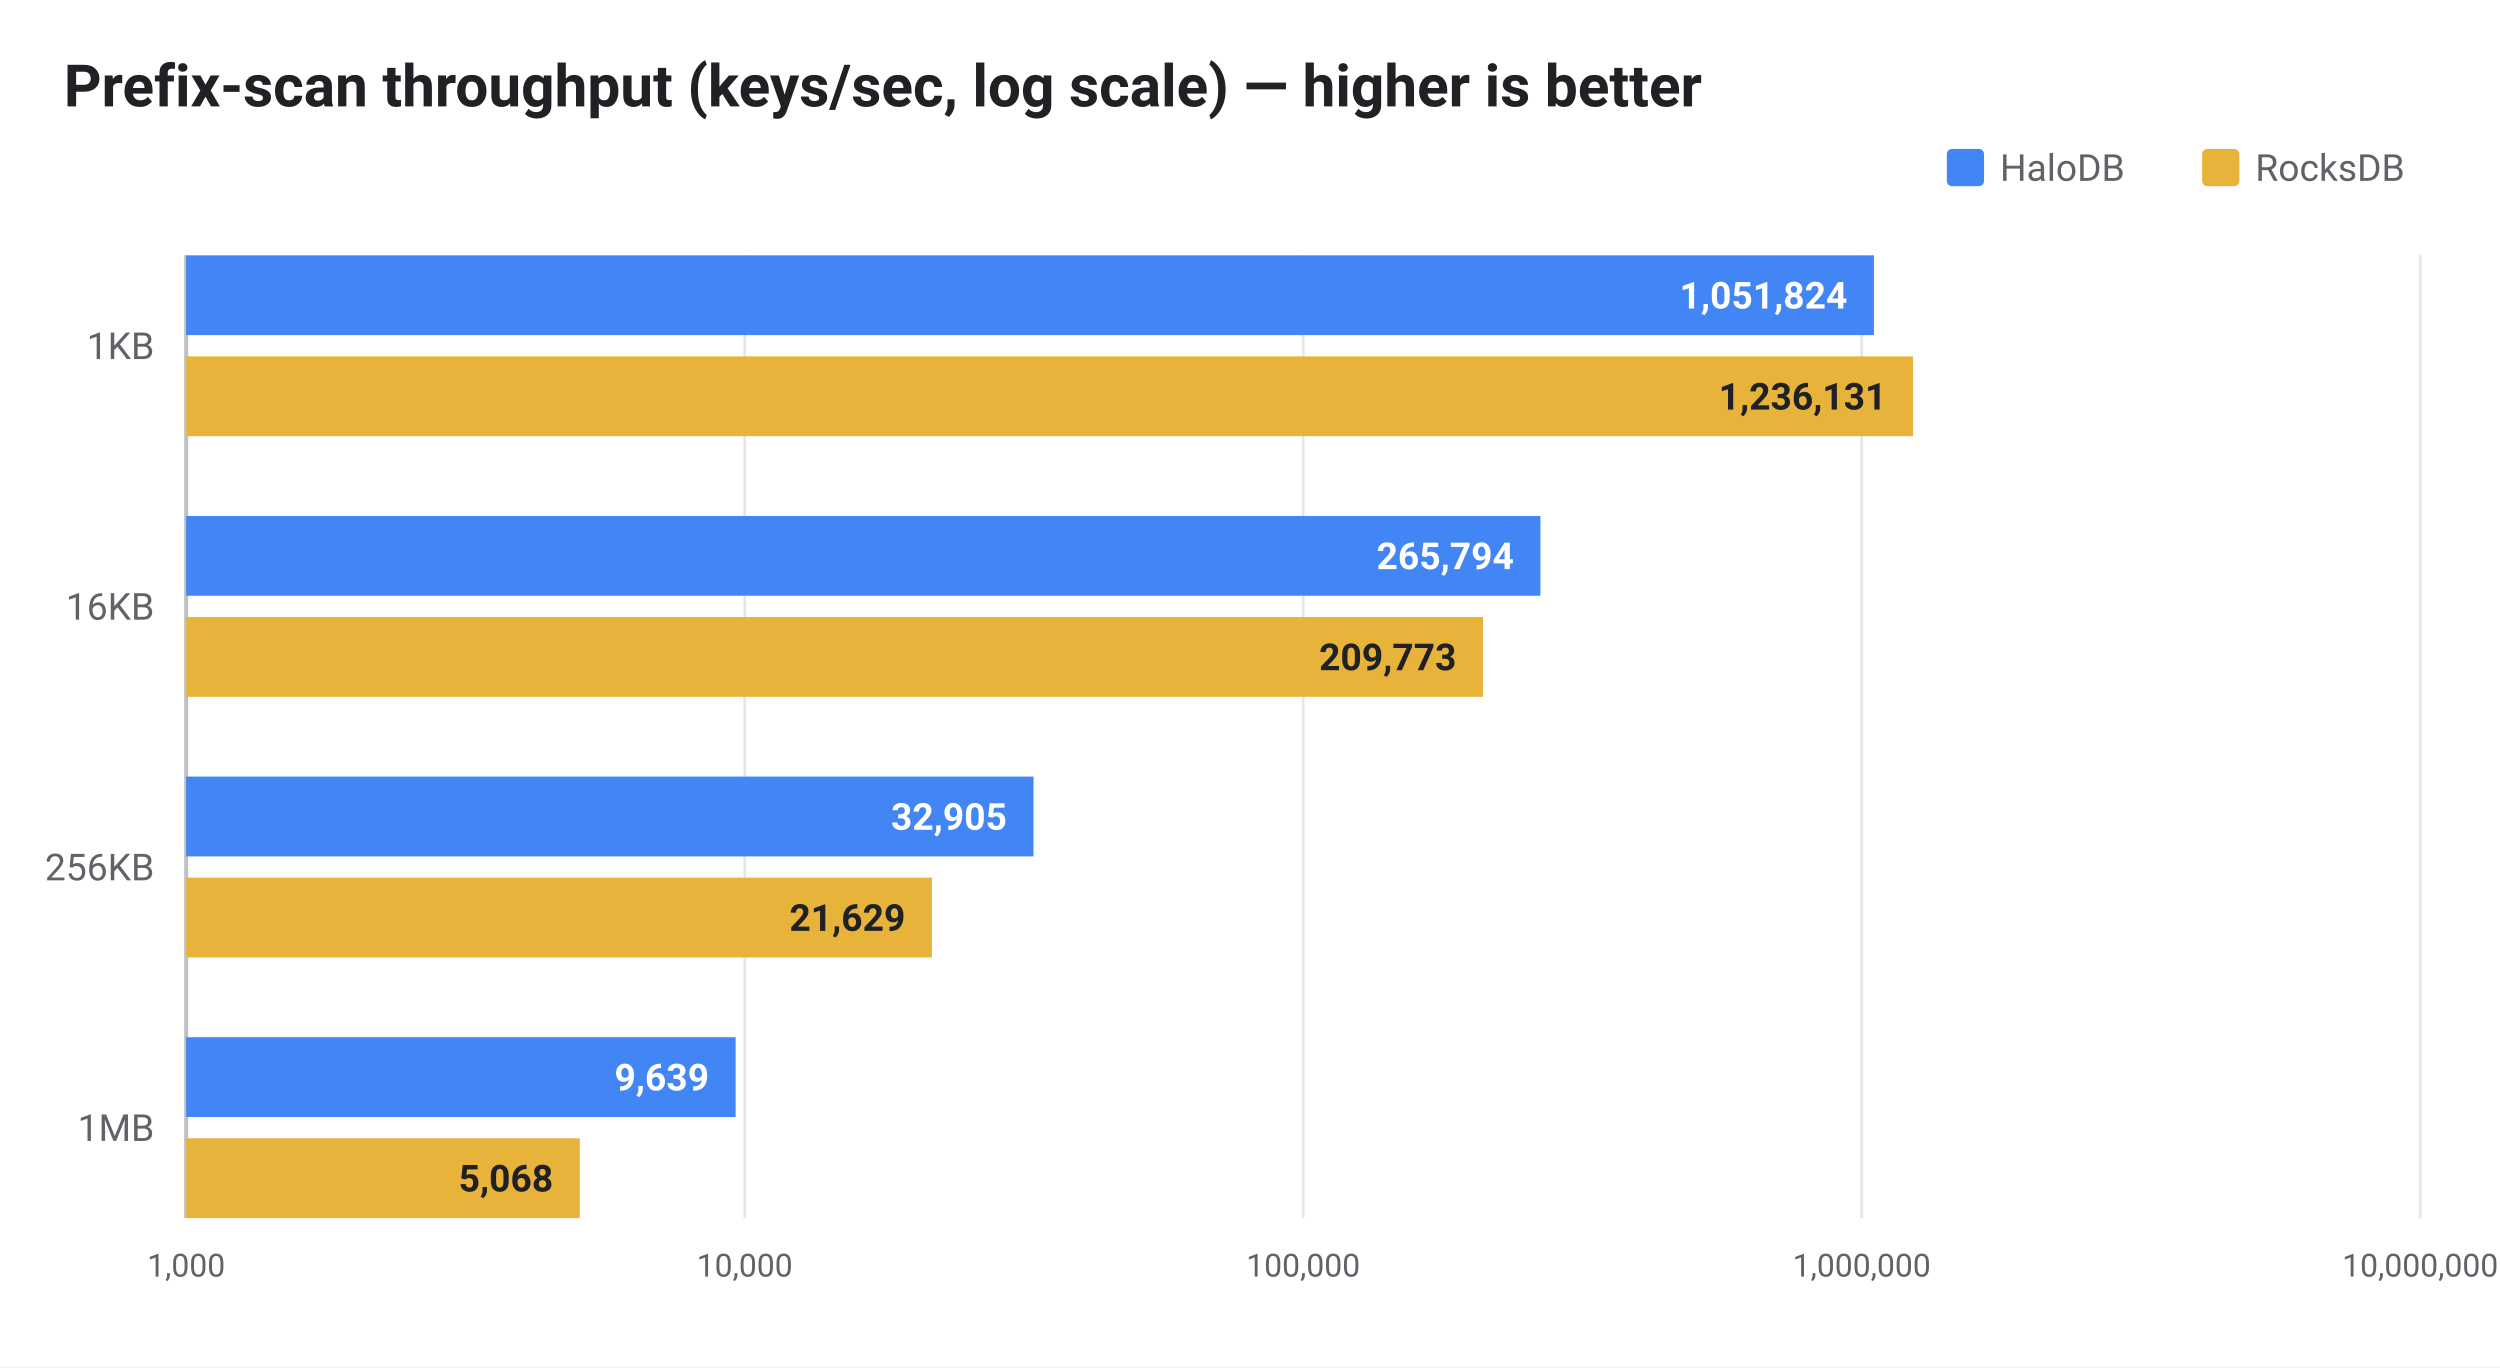
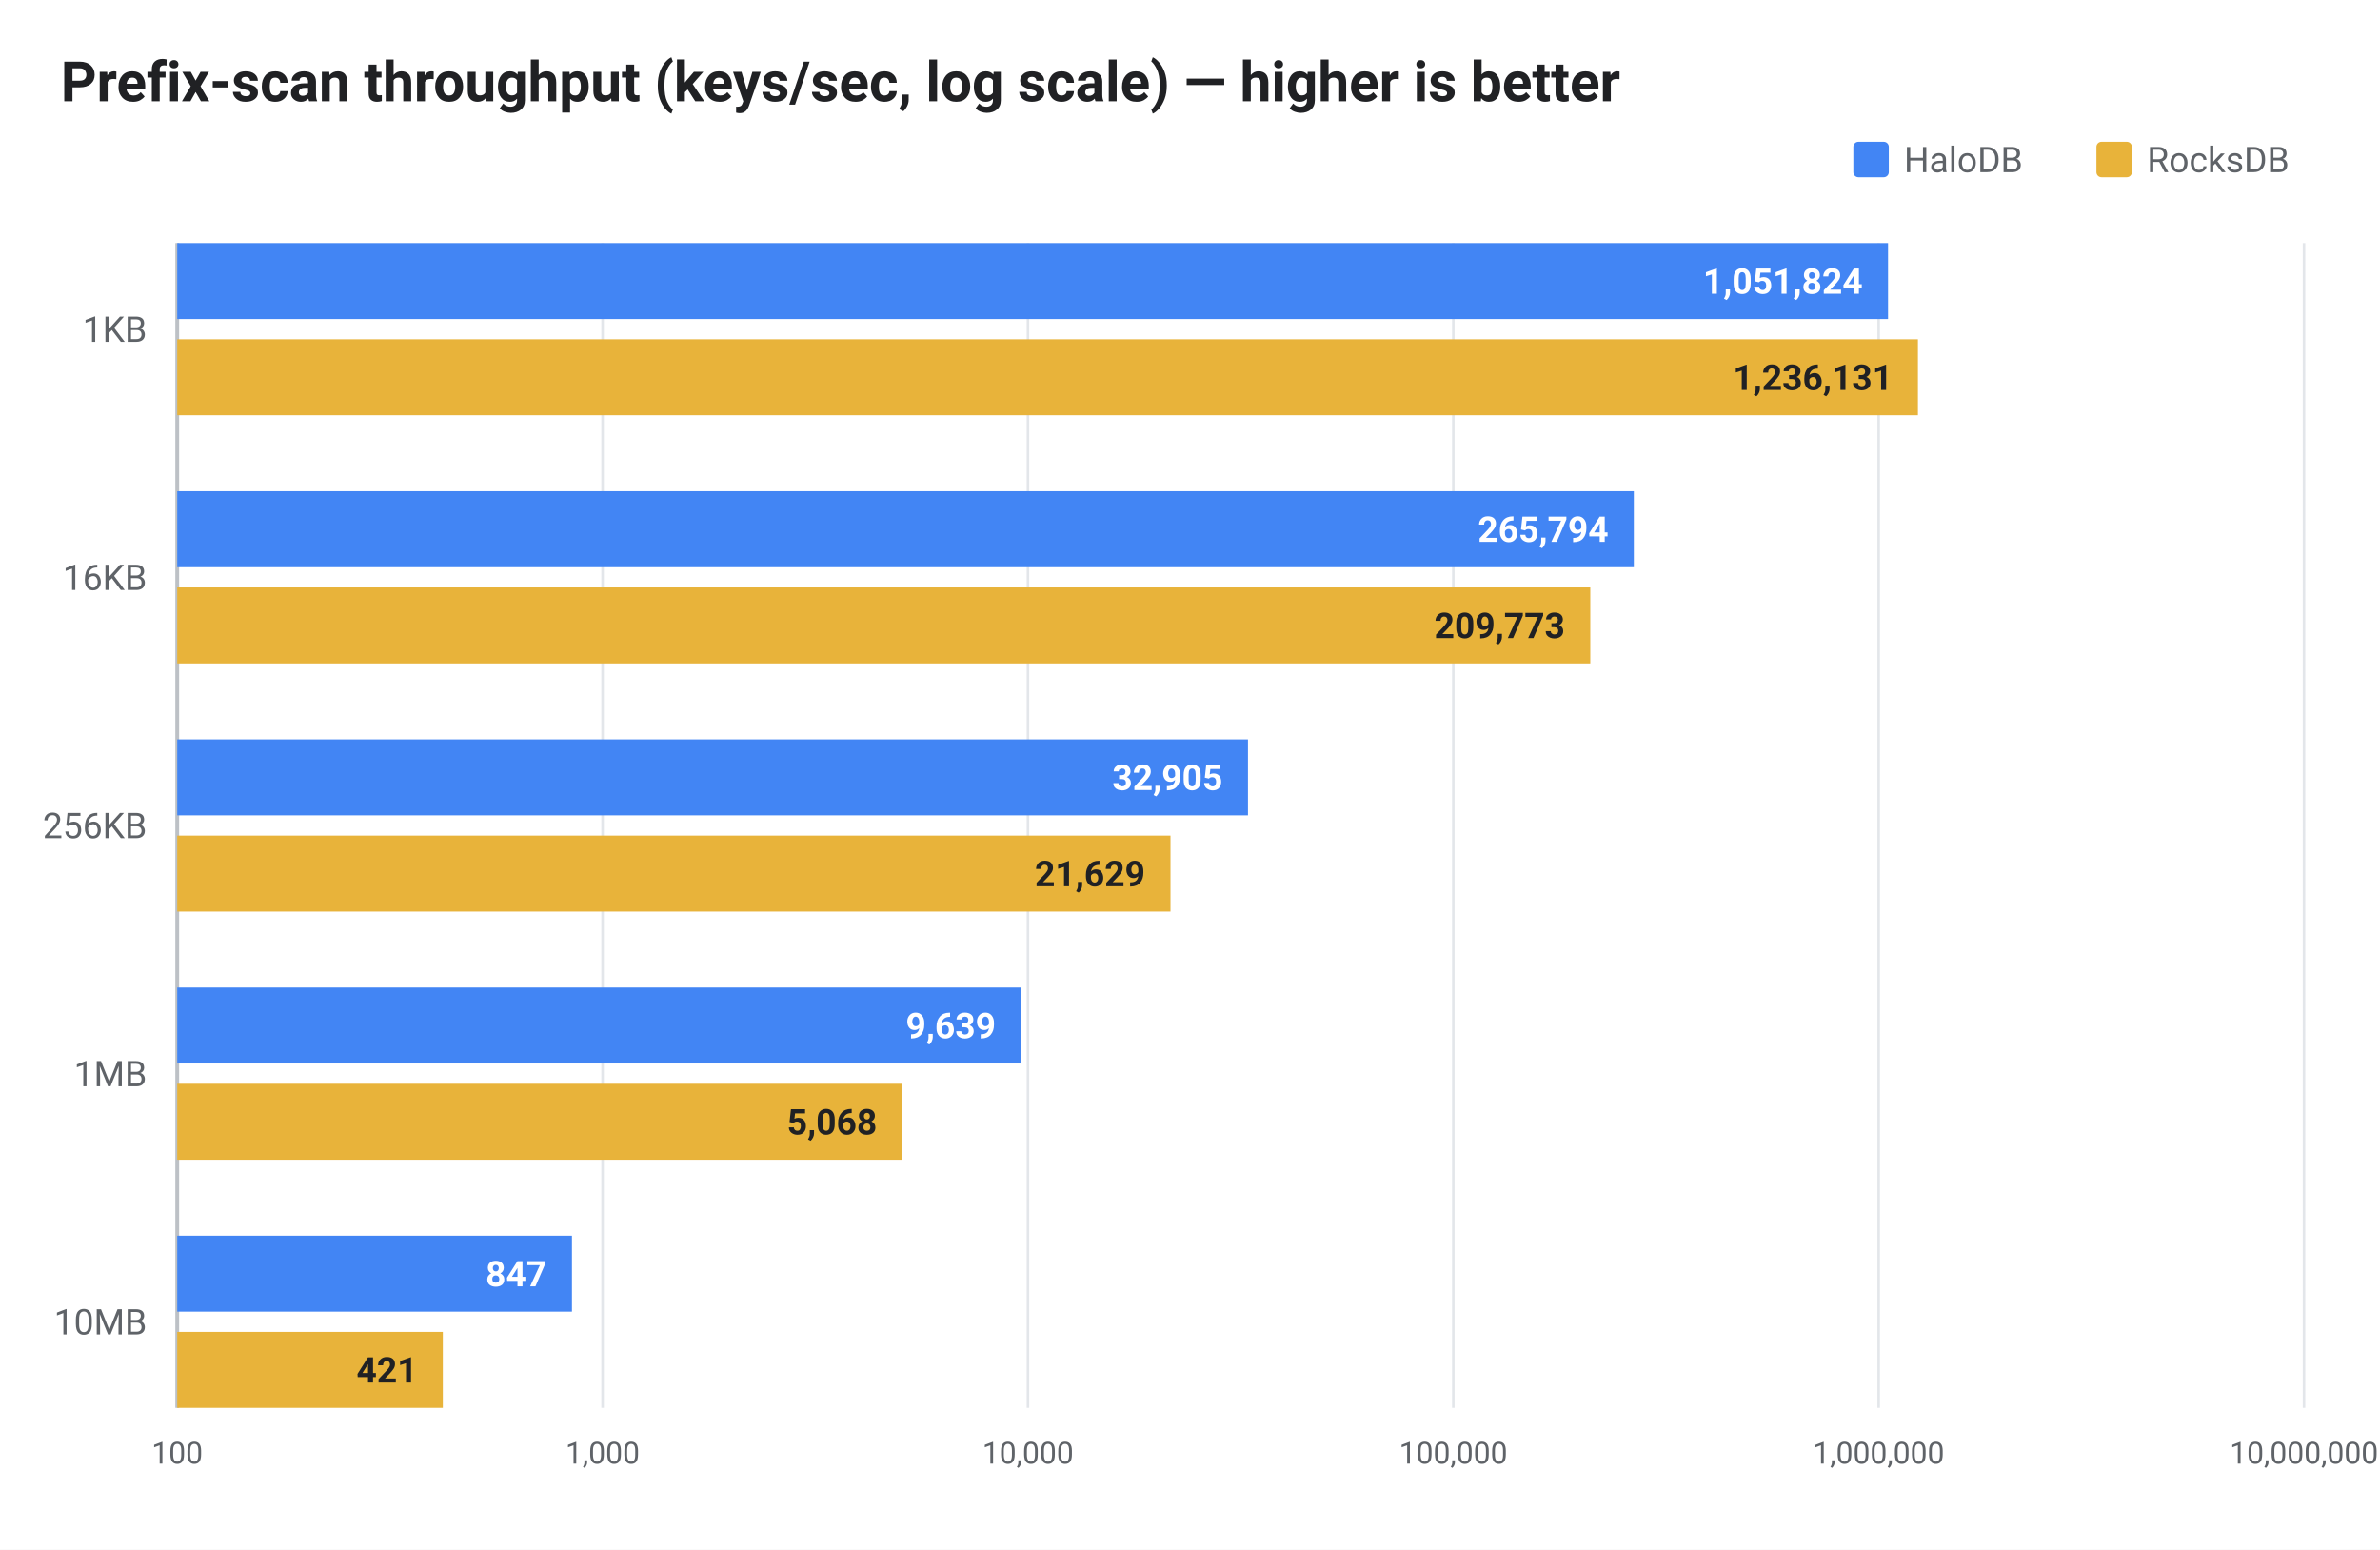
- <svg xmlns="http://www.w3.org/2000/svg" width="940" height="514" viewBox="0 0 940 514" font-family="-apple-system,BlinkMacSystemFont,'Segoe UI',Roboto,Helvetica,Arial,sans-serif">
-   <rect width="940" height="514" fill="#ffffff" />
+ <svg xmlns="http://www.w3.org/2000/svg" width="940" height="612" viewBox="0 0 940 612" font-family="-apple-system,BlinkMacSystemFont,'Segoe UI',Roboto,Helvetica,Arial,sans-serif">
+   <rect width="940" height="612" fill="#ffffff" />
  <text x="24" y="40" font-size="22" font-weight="600" fill="#202124">Prefix-scan throughput (keys/sec, log scale) — higher is better</text>
  <rect x="732" y="56" width="14" height="14" rx="2" fill="#4285F4" />
  <text x="752" y="68" font-size="14" fill="#5f6368">HaloDB</text>
  <rect x="828" y="56" width="14" height="14" rx="2" fill="#E8B33A" />
  <text x="848" y="68" font-size="14" fill="#5f6368">RocksDB</text>
-   <line x1="70.0" y1="96" x2="70.0" y2="458" stroke="#e3e6ea" stroke-width="1" />
-   <text x="70.0" y="480" font-size="12" fill="#5f6368" text-anchor="middle">1,000</text>
-   <line x1="280.0" y1="96" x2="280.0" y2="458" stroke="#e3e6ea" stroke-width="1" />
-   <text x="280.0" y="480" font-size="12" fill="#5f6368" text-anchor="middle">10,000</text>
-   <line x1="490.0" y1="96" x2="490.0" y2="458" stroke="#e3e6ea" stroke-width="1" />
-   <text x="490.0" y="480" font-size="12" fill="#5f6368" text-anchor="middle">100,000</text>
-   <line x1="700.0" y1="96" x2="700.0" y2="458" stroke="#e3e6ea" stroke-width="1" />
-   <text x="700.0" y="480" font-size="12" fill="#5f6368" text-anchor="middle">1,000,000</text>
-   <line x1="910.0" y1="96" x2="910.0" y2="458" stroke="#e3e6ea" stroke-width="1" />
-   <text x="910.0" y="480" font-size="12" fill="#5f6368" text-anchor="middle">10,000,000</text>
-   <line x1="70" y1="96" x2="70" y2="458" stroke="#bdc1c6" stroke-width="1.5" />
-   <rect x="70" y="96" width="634.6" height="30" fill="#4285F4" />
-   <text x="694.6" y="116.0" font-size="14" font-weight="600" fill="#ffffff" text-anchor="end">1,051,824</text>
-   <rect x="70" y="134" width="649.3" height="30" fill="#E8B33A" />
-   <text x="709.3" y="154.0" font-size="14" font-weight="600" fill="#202124" text-anchor="end">1,236,131</text>
+   <line x1="70.0" y1="96" x2="70.0" y2="556" stroke="#e3e6ea" stroke-width="1" />
+   <text x="70.0" y="578" font-size="12" fill="#5f6368" text-anchor="middle">100</text>
+   <line x1="238.0" y1="96" x2="238.0" y2="556" stroke="#e3e6ea" stroke-width="1" />
+   <text x="238.0" y="578" font-size="12" fill="#5f6368" text-anchor="middle">1,000</text>
+   <line x1="406.0" y1="96" x2="406.0" y2="556" stroke="#e3e6ea" stroke-width="1" />
+   <text x="406.0" y="578" font-size="12" fill="#5f6368" text-anchor="middle">10,000</text>
+   <line x1="574.0" y1="96" x2="574.0" y2="556" stroke="#e3e6ea" stroke-width="1" />
+   <text x="574.0" y="578" font-size="12" fill="#5f6368" text-anchor="middle">100,000</text>
+   <line x1="742.0" y1="96" x2="742.0" y2="556" stroke="#e3e6ea" stroke-width="1" />
+   <text x="742.0" y="578" font-size="12" fill="#5f6368" text-anchor="middle">1,000,000</text>
+   <line x1="910.0" y1="96" x2="910.0" y2="556" stroke="#e3e6ea" stroke-width="1" />
+   <text x="910.0" y="578" font-size="12" fill="#5f6368" text-anchor="middle">10,000,000</text>
+   <line x1="70" y1="96" x2="70" y2="556" stroke="#bdc1c6" stroke-width="1.5" />
+   <rect x="70" y="96" width="675.7" height="30" fill="#4285F4" />
+   <text x="735.7" y="116.0" font-size="14" font-weight="600" fill="#ffffff" text-anchor="end">1,051,824</text>
+   <rect x="70" y="134" width="687.5" height="30" fill="#E8B33A" />
+   <text x="747.5" y="154.0" font-size="14" font-weight="600" fill="#202124" text-anchor="end">1,236,131</text>
  <text x="58" y="135.0" font-size="14" fill="#5f6368" text-anchor="end">1KB</text>
-   <rect x="70" y="194" width="509.2" height="30" fill="#4285F4" />
-   <text x="569.2" y="214.0" font-size="14" font-weight="600" fill="#ffffff" text-anchor="end">265,794</text>
-   <rect x="70" y="232" width="487.6" height="30" fill="#E8B33A" />
-   <text x="547.6" y="252.0" font-size="14" font-weight="600" fill="#202124" text-anchor="end">209,773</text>
+   <rect x="70" y="194" width="575.3" height="30" fill="#4285F4" />
+   <text x="635.3" y="214.0" font-size="14" font-weight="600" fill="#ffffff" text-anchor="end">265,794</text>
+   <rect x="70" y="232" width="558.1" height="30" fill="#E8B33A" />
+   <text x="618.1" y="252.0" font-size="14" font-weight="600" fill="#202124" text-anchor="end">209,773</text>
  <text x="58" y="233.0" font-size="14" fill="#5f6368" text-anchor="end">16KB</text>
-   <rect x="70" y="292" width="318.6" height="30" fill="#4285F4" />
-   <text x="378.6" y="312.0" font-size="14" font-weight="600" fill="#ffffff" text-anchor="end">32,905</text>
-   <rect x="70" y="330" width="280.4" height="30" fill="#E8B33A" />
-   <text x="340.4" y="350.0" font-size="14" font-weight="600" fill="#202124" text-anchor="end">21,629</text>
+   <rect x="70" y="292" width="422.9" height="30" fill="#4285F4" />
+   <text x="482.9" y="312.0" font-size="14" font-weight="600" fill="#ffffff" text-anchor="end">32,905</text>
+   <rect x="70" y="330" width="392.3" height="30" fill="#E8B33A" />
+   <text x="452.3" y="350.0" font-size="14" font-weight="600" fill="#202124" text-anchor="end">21,629</text>
  <text x="58" y="331.0" font-size="14" fill="#5f6368" text-anchor="end">256KB</text>
-   <rect x="70" y="390" width="206.6" height="30" fill="#4285F4" />
-   <text x="266.6" y="410.0" font-size="14" font-weight="600" fill="#ffffff" text-anchor="end">9,639</text>
-   <rect x="70" y="428" width="148.0" height="30" fill="#E8B33A" />
-   <text x="208.0" y="448.0" font-size="14" font-weight="600" fill="#202124" text-anchor="end">5,068</text>
+   <rect x="70" y="390" width="333.3" height="30" fill="#4285F4" />
+   <text x="393.3" y="410.0" font-size="14" font-weight="600" fill="#ffffff" text-anchor="end">9,639</text>
+   <rect x="70" y="428" width="286.4" height="30" fill="#E8B33A" />
+   <text x="346.4" y="448.0" font-size="14" font-weight="600" fill="#202124" text-anchor="end">5,068</text>
  <text x="58" y="429.0" font-size="14" fill="#5f6368" text-anchor="end">1MB</text>
+   <rect x="70" y="488" width="155.9" height="30" fill="#4285F4" />
+   <text x="215.9" y="508.0" font-size="14" font-weight="600" fill="#ffffff" text-anchor="end">847</text>
+   <rect x="70" y="526" width="104.9" height="30" fill="#E8B33A" />
+   <text x="164.9" y="546.0" font-size="14" font-weight="600" fill="#202124" text-anchor="end">421</text>
+   <text x="58" y="527.0" font-size="14" fill="#5f6368" text-anchor="end">10MB</text>
</svg>
